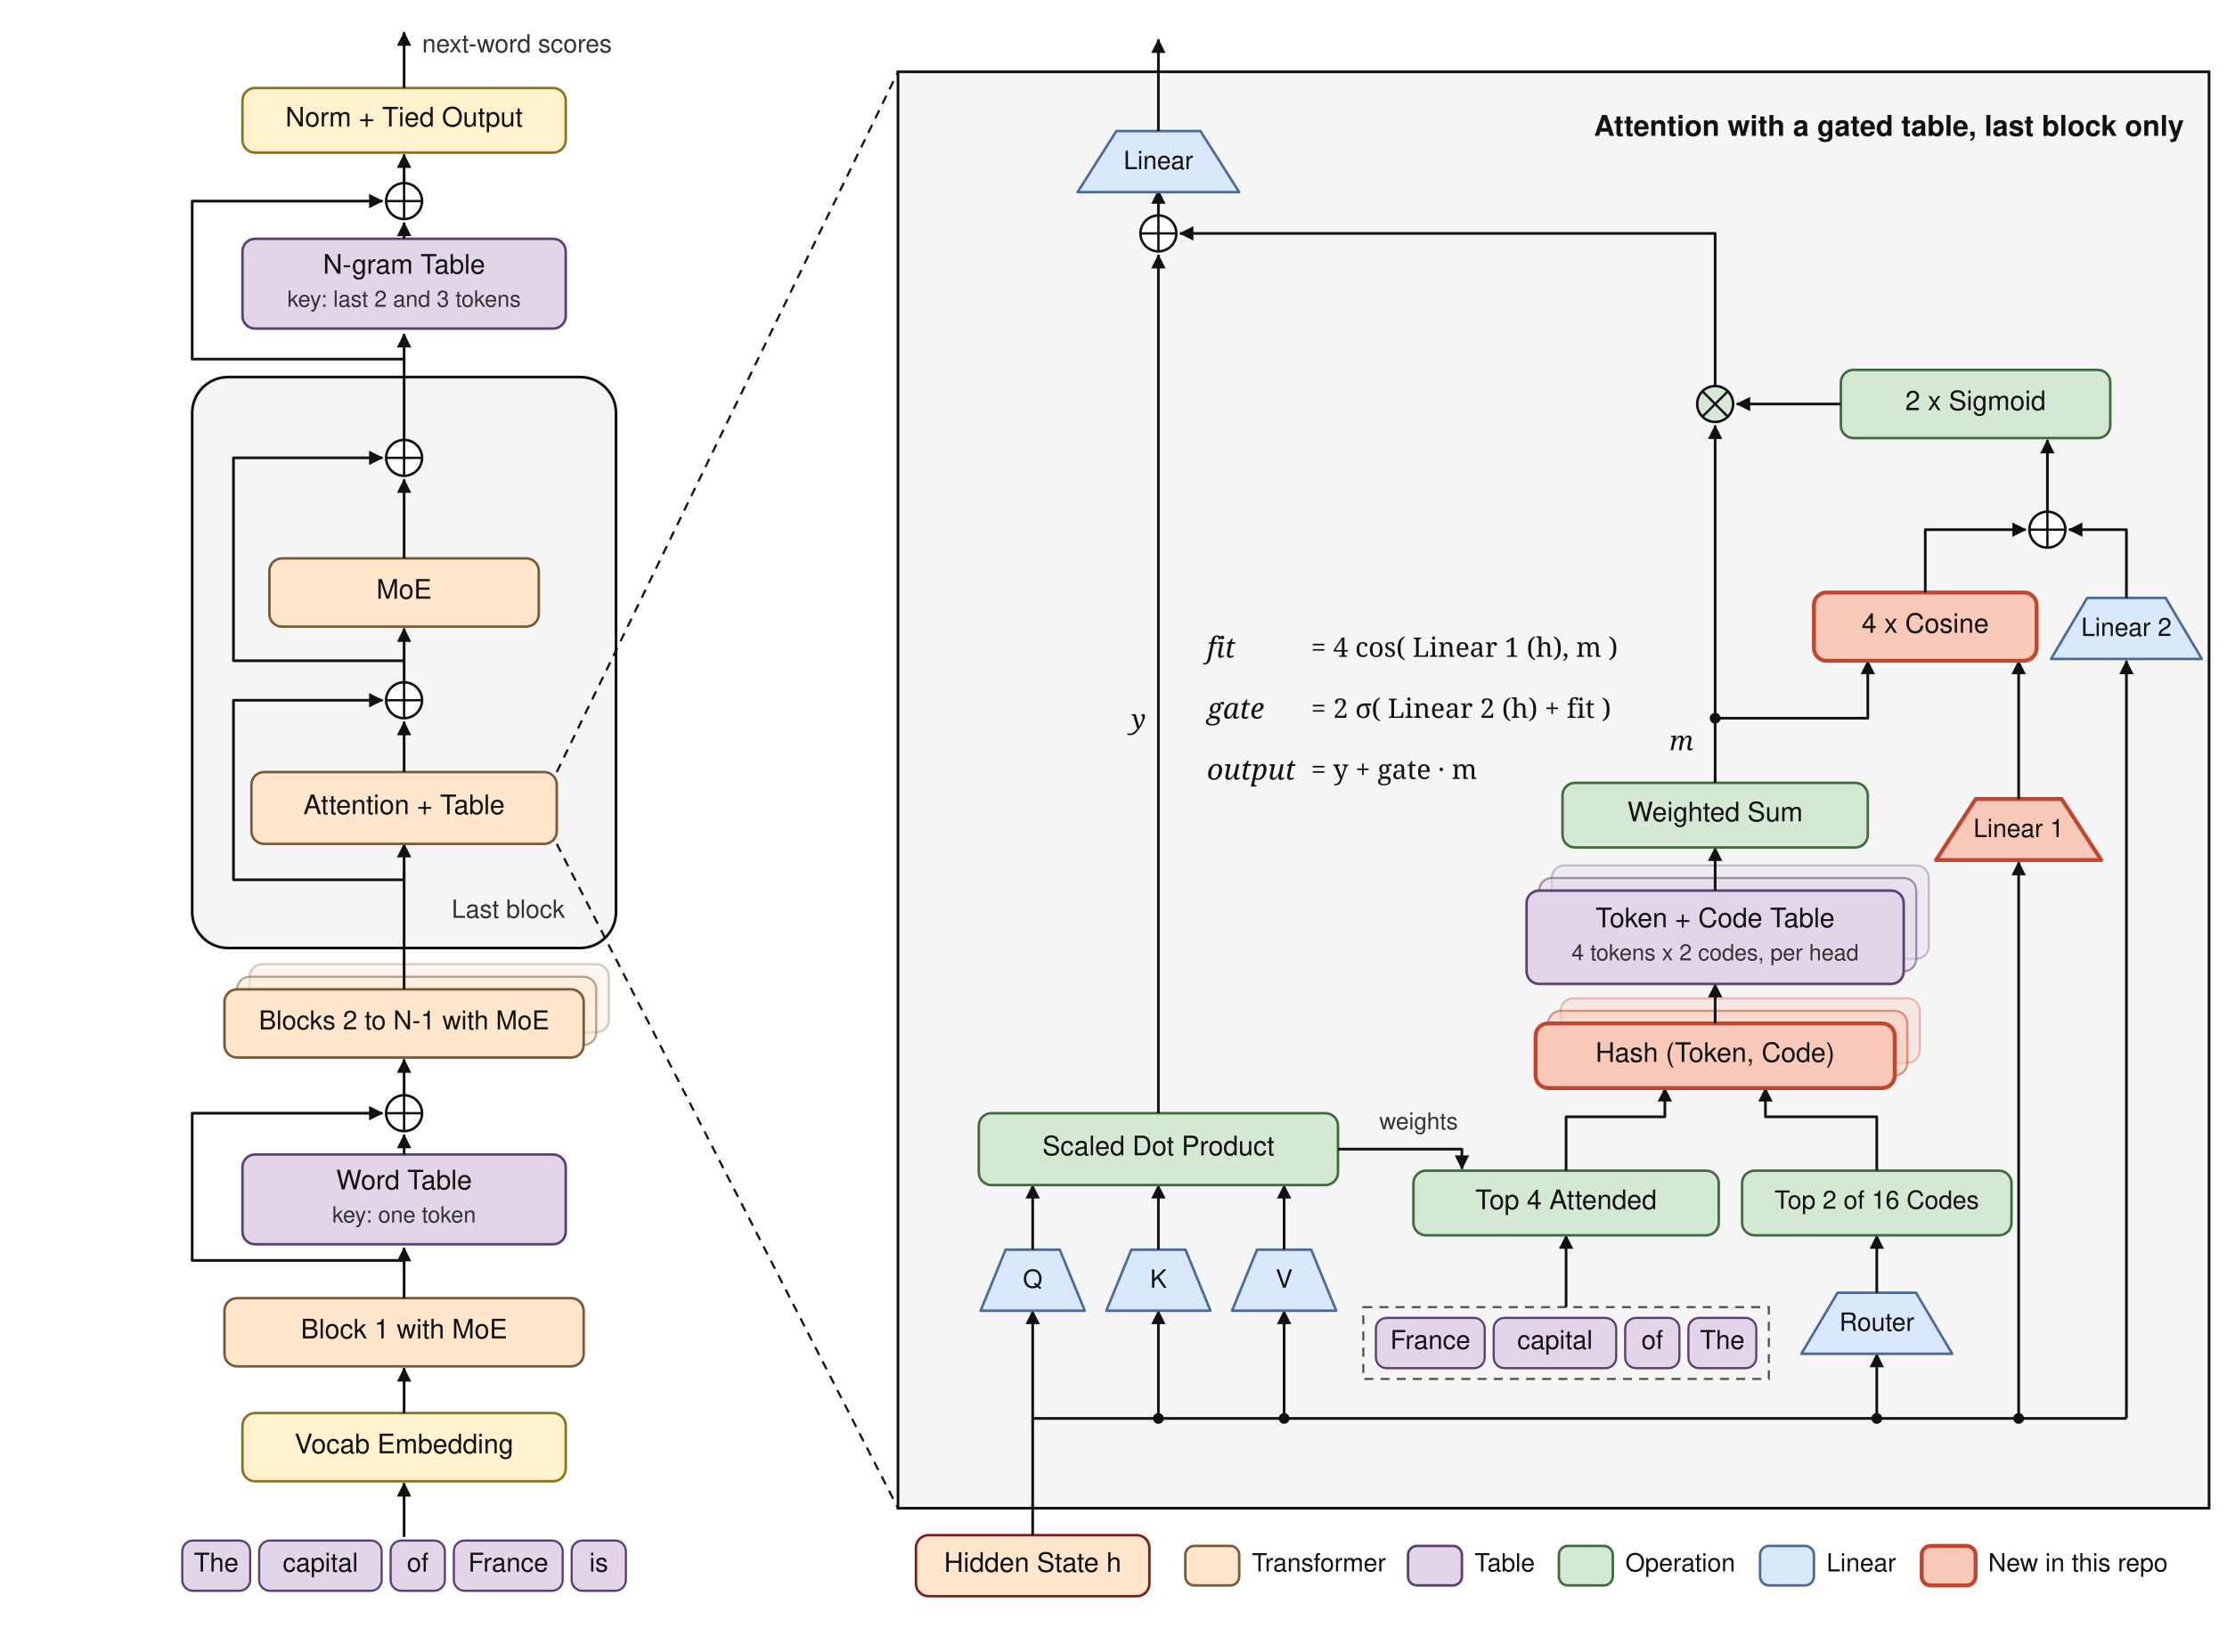
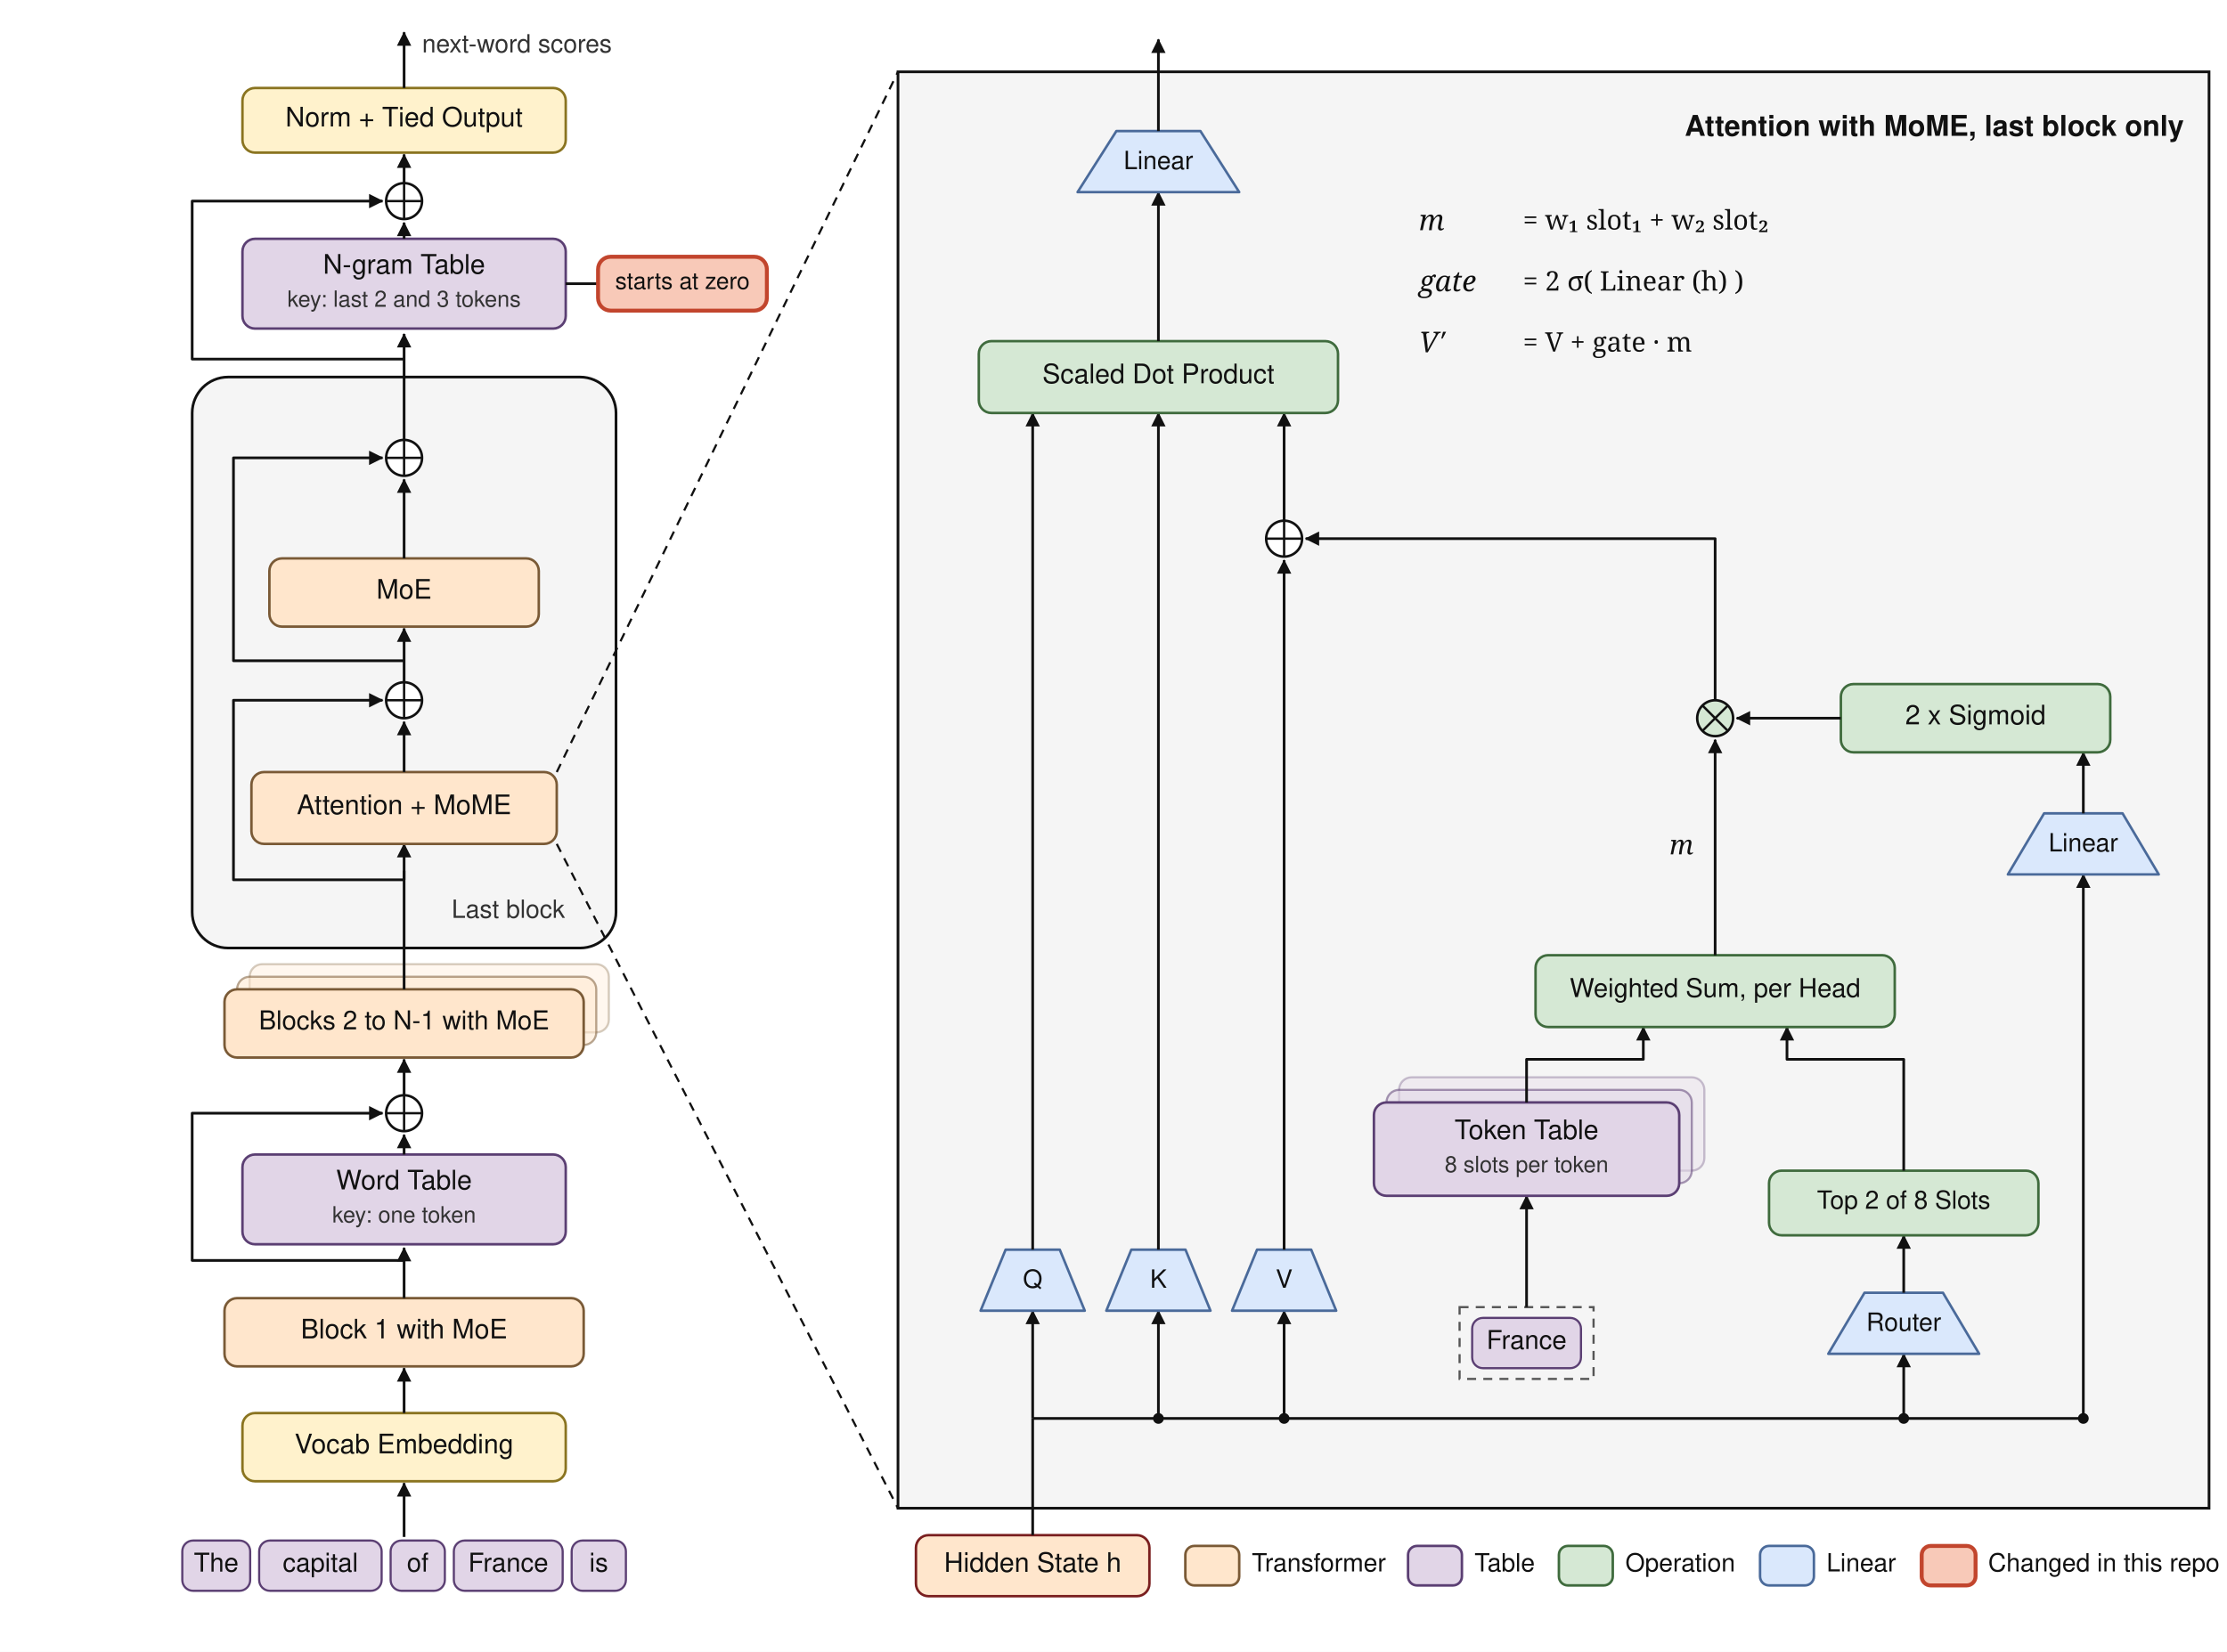
<svg xmlns="http://www.w3.org/2000/svg" viewBox="0 0 1240 920" width="2480" height="1840">
  <defs>
    <marker id="a" markerWidth="9" markerHeight="9" refX="7.5" refY="4" orient="auto" markerUnits="userSpaceOnUse">
      <path d="M0,0 L8,4 L0,8 Z" fill="#111" />
    </marker>
  </defs>
  <rect width="1240" height="920" fill="#fff" />
  <rect x="101.5" y="858" width="37.8" height="28" rx="6" fill="#E1D5E7" stroke="#5B3F73" stroke-width="1.2" />
  <text x="120.4" y="872" font-family="Helvetica, Arial, sans-serif" font-size="14.5" font-weight="normal" font-style="normal" fill="#111" text-anchor="middle" dominant-baseline="central">The</text>
  <rect x="144.3" y="858" width="68.2" height="28" rx="6" fill="#E1D5E7" stroke="#5B3F73" stroke-width="1.2" />
  <text x="178.4" y="872" font-family="Helvetica, Arial, sans-serif" font-size="14.5" font-weight="normal" font-style="normal" fill="#111" text-anchor="middle" dominant-baseline="central">capital</text>
  <rect x="217.5" y="858" width="30.2" height="28" rx="6" fill="#E1D5E7" stroke="#5B3F73" stroke-width="1.2" />
  <text x="232.6" y="872" font-family="Helvetica, Arial, sans-serif" font-size="14.5" font-weight="normal" font-style="normal" fill="#111" text-anchor="middle" dominant-baseline="central">of</text>
  <rect x="252.7" y="858" width="60.6" height="28" rx="6" fill="#E1D5E7" stroke="#5B3F73" stroke-width="1.2" />
  <text x="283.0" y="872" font-family="Helvetica, Arial, sans-serif" font-size="14.5" font-weight="normal" font-style="normal" fill="#111" text-anchor="middle" dominant-baseline="central">France</text>
  <rect x="318.3" y="858" width="30.2" height="28" rx="6" fill="#E1D5E7" stroke="#5B3F73" stroke-width="1.2" />
  <text x="333.4" y="872" font-family="Helvetica, Arial, sans-serif" font-size="14.5" font-weight="normal" font-style="normal" fill="#111" text-anchor="middle" dominant-baseline="central">is</text>
  <polyline points="225,856 225,826" fill="none" stroke="#111" stroke-width="1.5" stroke-linejoin="round" marker-end="url(#a)" />
  <rect x="135.0" y="787.0" width="180" height="38" rx="7" fill="#FFF2CC" stroke="#8A7420" stroke-width="1.4" />
  <text x="225" y="806" font-family="Helvetica, Arial, sans-serif" font-size="15" font-weight="normal" font-style="normal" fill="#111" text-anchor="middle" dominant-baseline="central">Vocab Embedding</text>
  <polyline points="225,787 225,762" fill="none" stroke="#111" stroke-width="1.5" stroke-linejoin="round" marker-end="url(#a)" />
  <rect x="125.0" y="723.0" width="200" height="38" rx="7" fill="#FFE6CC" stroke="#7A5A36" stroke-width="1.4" />
  <text x="225" y="742" font-family="Helvetica, Arial, sans-serif" font-size="15" font-weight="normal" font-style="normal" fill="#111" text-anchor="middle" dominant-baseline="central">Block 1 with MoE</text>
  <polyline points="225,723 225,695" fill="none" stroke="#111" stroke-width="1.5" stroke-linejoin="round" marker-end="url(#a)" />
  <rect x="135.0" y="643.0" width="180" height="50" rx="7" fill="#E1D5E7" stroke="#5B3F73" stroke-width="1.4" />
  <text x="225" y="659" font-family="Helvetica, Arial, sans-serif" font-size="15" font-weight="normal" font-style="normal" fill="#111" text-anchor="middle" dominant-baseline="central">Word Table</text>
  <text x="225" y="678" font-family="Helvetica, Arial, sans-serif" font-size="12.5" font-weight="normal" font-style="normal" fill="#333" text-anchor="middle" dominant-baseline="central">key: one token</text>
  <circle cx="225" cy="620" r="10" fill="#fff" stroke="#111" stroke-width="1.4" />
  <path d="M215,620H235M225,610V630" stroke="#111" stroke-width="1.3" />
  <polyline points="225,643 225,632" fill="none" stroke="#111" stroke-width="1.5" stroke-linejoin="round" marker-end="url(#a)" />
  <polyline points="225,702 107,702 107,620 213,620" fill="none" stroke="#111" stroke-width="1.5" stroke-linejoin="round" marker-end="url(#a)" />
  <polyline points="225,610 225,590" fill="none" stroke="#111" stroke-width="1.5" stroke-linejoin="round" marker-end="url(#a)" />
  <rect x="139.0" y="537.0" width="200" height="38" rx="7" fill="#FFE6CC" fill-opacity="0.31" stroke="#7A5A36" stroke-opacity="0.31" stroke-width="1.2" />
  <rect x="132.0" y="544.0" width="200" height="38" rx="7" fill="#FFE6CC" fill-opacity="0.53" stroke="#7A5A36" stroke-opacity="0.53" stroke-width="1.2" />
  <rect x="125.0" y="551.0" width="200" height="38" rx="7" fill="#FFE6CC" stroke="#7A5A36" stroke-width="1.4" />
  <text x="225" y="570" font-family="Helvetica, Arial, sans-serif" font-size="14.5" font-weight="normal" font-style="normal" fill="#111" text-anchor="middle" dominant-baseline="central">Blocks 2 to N-1 with MoE</text>
  <rect x="107" y="210" width="236" height="318" rx="20" fill="#F5F5F5" stroke="#111" stroke-width="1.5" />
  <text x="283" y="508" font-family="Helvetica, Arial, sans-serif" font-size="14" font-weight="normal" font-style="normal" fill="#333" text-anchor="middle" dominant-baseline="central">Last block</text>
  <polyline points="225,551 225,485" fill="none" stroke="#111" stroke-width="1.5" stroke-linejoin="round" />
  <polyline points="225,490 225,470" fill="none" stroke="#111" stroke-width="1.5" stroke-linejoin="round" marker-end="url(#a)" />
  <rect x="140.0" y="430.0" width="170" height="40" rx="7" fill="#FFE6CC" stroke="#7A5A36" stroke-width="1.4" />
-   <text x="225" y="450" font-family="Helvetica, Arial, sans-serif" font-size="15" font-weight="normal" font-style="normal" fill="#111" text-anchor="middle" dominant-baseline="central">Attention + Table</text>
+   <text x="225" y="450" font-family="Helvetica, Arial, sans-serif" font-size="15" font-weight="normal" font-style="normal" fill="#111" text-anchor="middle" dominant-baseline="central">Attention + MoME</text>
  <polyline points="225,430 225,402" fill="none" stroke="#111" stroke-width="1.5" stroke-linejoin="round" marker-end="url(#a)" />
  <circle cx="225" cy="390" r="10" fill="#fff" stroke="#111" stroke-width="1.4" />
  <path d="M215,390H235M225,380V400" stroke="#111" stroke-width="1.3" />
  <polyline points="225,490 130,490 130,390 213,390" fill="none" stroke="#111" stroke-width="1.5" stroke-linejoin="round" marker-end="url(#a)" />
  <polyline points="225,380 225,350" fill="none" stroke="#111" stroke-width="1.5" stroke-linejoin="round" marker-end="url(#a)" />
  <rect x="150.0" y="311.0" width="150" height="38" rx="7" fill="#FFE6CC" stroke="#7A5A36" stroke-width="1.4" />
  <text x="225" y="330" font-family="Helvetica, Arial, sans-serif" font-size="15" font-weight="normal" font-style="normal" fill="#111" text-anchor="middle" dominant-baseline="central">MoE</text>
  <polyline points="225,311 225,267" fill="none" stroke="#111" stroke-width="1.5" stroke-linejoin="round" marker-end="url(#a)" />
  <circle cx="225" cy="255" r="10" fill="#fff" stroke="#111" stroke-width="1.4" />
  <path d="M215,255H235M225,245V265" stroke="#111" stroke-width="1.3" />
  <polyline points="225,368 130,368 130,255 213,255" fill="none" stroke="#111" stroke-width="1.5" stroke-linejoin="round" marker-end="url(#a)" />
  <polyline points="225,245 225,186" fill="none" stroke="#111" stroke-width="1.5" stroke-linejoin="round" marker-end="url(#a)" />
  <rect x="135.0" y="133.0" width="180" height="50" rx="7" fill="#E1D5E7" stroke="#5B3F73" stroke-width="1.4" />
  <text x="225" y="149" font-family="Helvetica, Arial, sans-serif" font-size="15" font-weight="normal" font-style="normal" fill="#111" text-anchor="middle" dominant-baseline="central">N-gram Table</text>
  <text x="225" y="168" font-family="Helvetica, Arial, sans-serif" font-size="12.5" font-weight="normal" font-style="normal" fill="#333" text-anchor="middle" dominant-baseline="central">key: last 2 and 3 tokens</text>
  <circle cx="225" cy="112" r="10" fill="#fff" stroke="#111" stroke-width="1.4" />
  <path d="M215,112H235M225,102V122" stroke="#111" stroke-width="1.3" />
+   <polyline points="315,158 333,158" fill="none" stroke="#111" stroke-width="1.5" stroke-linejoin="round" />
+   <rect x="333.0" y="143.0" width="94" height="30" rx="7" fill="#F8C9B8" stroke="#C2452D" stroke-width="2.2" />
+   <text x="380" y="158" font-family="Helvetica, Arial, sans-serif" font-size="13" font-weight="normal" font-style="normal" fill="#111" text-anchor="middle" dominant-baseline="central">starts at zero</text>
  <polyline points="225,133 225,124" fill="none" stroke="#111" stroke-width="1.5" stroke-linejoin="round" marker-end="url(#a)" />
  <polyline points="225,200 107,200 107,112 213,112" fill="none" stroke="#111" stroke-width="1.5" stroke-linejoin="round" marker-end="url(#a)" />
  <polyline points="225,102 225,86" fill="none" stroke="#111" stroke-width="1.5" stroke-linejoin="round" marker-end="url(#a)" />
  <rect x="135.0" y="49.0" width="180" height="36" rx="7" fill="#FFF2CC" stroke="#8A7420" stroke-width="1.4" />
  <text x="225" y="67" font-family="Helvetica, Arial, sans-serif" font-size="15" font-weight="normal" font-style="normal" fill="#111" text-anchor="middle" dominant-baseline="central">Norm + Tied Output</text>
  <polyline points="225,49 225,18" fill="none" stroke="#111" stroke-width="1.5" stroke-linejoin="round" marker-end="url(#a)" />
  <text x="235" y="26" font-family="Helvetica, Arial, sans-serif" font-size="14" font-weight="normal" font-style="normal" fill="#333" text-anchor="start" dominant-baseline="central">next-word scores</text>
  <polyline points="310,430 500,40" fill="none" stroke="#111" stroke-width="1.2" stroke-linejoin="round" stroke-dasharray="5 4" />
  <polyline points="310,470 500,840" fill="none" stroke="#111" stroke-width="1.2" stroke-linejoin="round" stroke-dasharray="5 4" />
  <rect x="500" y="40" width="730" height="800" fill="#F5F5F5" stroke="#111" stroke-width="1.5" />
  <rect x="510.0" y="855.0" width="130" height="34" rx="7" fill="#FFE6CC" stroke="#7A1F1F" stroke-width="1.4" />
  <text x="575" y="872" font-family="Helvetica, Arial, sans-serif" font-size="15" font-weight="normal" font-style="normal" fill="#111" text-anchor="middle" dominant-baseline="central">Hidden State h</text>
  <polyline points="575,855 575,790" fill="none" stroke="#111" stroke-width="1.5" stroke-linejoin="round" />
-   <polyline points="575,790 1184,790" fill="none" stroke="#111" stroke-width="1.5" stroke-linejoin="round" />
+   <polyline points="575,790 1160,790" fill="none" stroke="#111" stroke-width="1.5" stroke-linejoin="round" />
  <polyline points="575,790 575,730" fill="none" stroke="#111" stroke-width="1.5" stroke-linejoin="round" marker-end="url(#a)" />
  <polygon points="546.0,730.0 604.0,730.0 590.08,696.0 559.92,696.0" fill="#DAE8FC" stroke="#4A6A9A" stroke-width="1.4" stroke-linejoin="round" />
  <text x="575" y="714" font-family="Helvetica, Arial, sans-serif" font-size="14" font-weight="normal" font-style="normal" fill="#111" text-anchor="middle" dominant-baseline="central">Q</text>
  <polyline points="645,790 645,730" fill="none" stroke="#111" stroke-width="1.5" stroke-linejoin="round" marker-end="url(#a)" />
  <polygon points="616.0,730.0 674.0,730.0 660.08,696.0 629.92,696.0" fill="#DAE8FC" stroke="#4A6A9A" stroke-width="1.4" stroke-linejoin="round" />
  <text x="645" y="714" font-family="Helvetica, Arial, sans-serif" font-size="14" font-weight="normal" font-style="normal" fill="#111" text-anchor="middle" dominant-baseline="central">K</text>
  <circle cx="645" cy="790" r="3" fill="#111" />
  <polyline points="715,790 715,730" fill="none" stroke="#111" stroke-width="1.5" stroke-linejoin="round" marker-end="url(#a)" />
  <polygon points="686.0,730.0 744.0,730.0 730.08,696.0 699.92,696.0" fill="#DAE8FC" stroke="#4A6A9A" stroke-width="1.4" stroke-linejoin="round" />
  <text x="715" y="714" font-family="Helvetica, Arial, sans-serif" font-size="14" font-weight="normal" font-style="normal" fill="#111" text-anchor="middle" dominant-baseline="central">V</text>
  <circle cx="715" cy="790" r="3" fill="#111" />
-   <polyline points="575,696 575,660" fill="none" stroke="#111" stroke-width="1.5" stroke-linejoin="round" marker-end="url(#a)" />
-   <polyline points="645,696 645,660" fill="none" stroke="#111" stroke-width="1.5" stroke-linejoin="round" marker-end="url(#a)" />
-   <polyline points="715,696 715,660" fill="none" stroke="#111" stroke-width="1.5" stroke-linejoin="round" marker-end="url(#a)" />
-   <rect x="545.0" y="620.0" width="200" height="40" rx="7" fill="#D5E8D4" stroke="#3F6B3D" stroke-width="1.4" />
-   <text x="645" y="640" font-family="Helvetica, Arial, sans-serif" font-size="15" font-weight="normal" font-style="normal" fill="#111" text-anchor="middle" dominant-baseline="central">Scaled Dot Product</text>
-   <polyline points="645,620 645,142" fill="none" stroke="#111" stroke-width="1.5" stroke-linejoin="round" marker-end="url(#a)" />
-   <circle cx="645" cy="130" r="10" fill="#fff" stroke="#111" stroke-width="1.4" />
-   <path d="M635,130H655M645,120V140" stroke="#111" stroke-width="1.3" />
-   <polyline points="645,120 645,106" fill="none" stroke="#111" stroke-width="1.5" stroke-linejoin="round" marker-end="url(#a)" />
+   <polyline points="575,696 575,230" fill="none" stroke="#111" stroke-width="1.5" stroke-linejoin="round" marker-end="url(#a)" />
+   <polyline points="645,696 645,230" fill="none" stroke="#111" stroke-width="1.5" stroke-linejoin="round" marker-end="url(#a)" />
+   <polyline points="715,696 715,312" fill="none" stroke="#111" stroke-width="1.5" stroke-linejoin="round" marker-end="url(#a)" />
+   <circle cx="715" cy="300" r="10" fill="#fff" stroke="#111" stroke-width="1.4" />
+   <path d="M705,300H725M715,290V310" stroke="#111" stroke-width="1.3" />
+   <polyline points="715,290 715,230" fill="none" stroke="#111" stroke-width="1.5" stroke-linejoin="round" marker-end="url(#a)" />
+   <rect x="545.0" y="190.0" width="200" height="40" rx="7" fill="#D5E8D4" stroke="#3F6B3D" stroke-width="1.4" />
+   <text x="645" y="210" font-family="Helvetica, Arial, sans-serif" font-size="15" font-weight="normal" font-style="normal" fill="#111" text-anchor="middle" dominant-baseline="central">Scaled Dot Product</text>
+   <polyline points="645,190 645,107" fill="none" stroke="#111" stroke-width="1.5" stroke-linejoin="round" marker-end="url(#a)" />
  <polygon points="600.0,107.0 690.0,107.0 668.4,73.0 621.6,73.0" fill="#DAE8FC" stroke="#4A6A9A" stroke-width="1.4" stroke-linejoin="round" />
  <text x="645" y="91" font-family="Helvetica, Arial, sans-serif" font-size="14" font-weight="normal" font-style="normal" fill="#111" text-anchor="middle" dominant-baseline="central">Linear</text>
  <polyline points="645,73 645,22" fill="none" stroke="#111" stroke-width="1.5" stroke-linejoin="round" marker-end="url(#a)" />
-   <text x="634" y="400" font-family="Georgia, serif" font-size="15" font-weight="normal" font-style="italic" fill="#111" text-anchor="middle" dominant-baseline="central">y</text>
-   <rect x="766.1" y="734" width="60.6" height="28" rx="6" fill="#E1D5E7" stroke="#5B3F73" stroke-width="1.2" />
-   <text x="796.4" y="748" font-family="Helvetica, Arial, sans-serif" font-size="14.5" font-weight="normal" font-style="normal" fill="#111" text-anchor="middle" dominant-baseline="central">France</text>
-   <rect x="831.7" y="734" width="68.2" height="28" rx="6" fill="#E1D5E7" stroke="#5B3F73" stroke-width="1.2" />
-   <text x="865.8" y="748" font-family="Helvetica, Arial, sans-serif" font-size="14.5" font-weight="normal" font-style="normal" fill="#111" text-anchor="middle" dominant-baseline="central">capital</text>
-   <rect x="904.9" y="734" width="30.2" height="28" rx="6" fill="#E1D5E7" stroke="#5B3F73" stroke-width="1.2" />
-   <text x="920" y="748" font-family="Helvetica, Arial, sans-serif" font-size="14.5" font-weight="normal" font-style="normal" fill="#111" text-anchor="middle" dominant-baseline="central">of</text>
-   <rect x="940.1" y="734" width="37.8" height="28" rx="6" fill="#E1D5E7" stroke="#5B3F73" stroke-width="1.2" />
-   <text x="959" y="748" font-family="Helvetica, Arial, sans-serif" font-size="14.5" font-weight="normal" font-style="normal" fill="#111" text-anchor="middle" dominant-baseline="central">The</text>
-   <rect x="759.1" y="728" width="225.8" height="40" fill="none" stroke="#555" stroke-width="1.2" stroke-dasharray="5 4" />
-   <polyline points="872,728 872,688" fill="none" stroke="#111" stroke-width="1.5" stroke-linejoin="round" marker-end="url(#a)" />
-   <rect x="787.0" y="652.0" width="170" height="36" rx="7" fill="#D5E8D4" stroke="#3F6B3D" stroke-width="1.4" />
-   <text x="872" y="670" font-family="Helvetica, Arial, sans-serif" font-size="15" font-weight="normal" font-style="normal" fill="#111" text-anchor="middle" dominant-baseline="central">Top 4 Attended</text>
-   <polyline points="745,640 814,640 814,651" fill="none" stroke="#111" stroke-width="1.5" stroke-linejoin="round" marker-end="url(#a)" />
-   <text x="768" y="626" font-family="Helvetica, Arial, sans-serif" font-size="13" font-weight="normal" font-style="normal" fill="#333" text-anchor="start" dominant-baseline="central">weights</text>
-   <polyline points="1045,790 1045,754" fill="none" stroke="#111" stroke-width="1.5" stroke-linejoin="round" marker-end="url(#a)" />
-   <circle cx="1045" cy="790" r="3" fill="#111" />
-   <polygon points="1003.0,754.0 1087.0,754.0 1066.84,720.0 1023.16,720.0" fill="#DAE8FC" stroke="#4A6A9A" stroke-width="1.4" stroke-linejoin="round" />
-   <text x="1045" y="738" font-family="Helvetica, Arial, sans-serif" font-size="14" font-weight="normal" font-style="normal" fill="#111" text-anchor="middle" dominant-baseline="central">Router</text>
-   <polyline points="1045,720 1045,688" fill="none" stroke="#111" stroke-width="1.5" stroke-linejoin="round" marker-end="url(#a)" />
-   <rect x="970.0" y="652.0" width="150" height="36" rx="7" fill="#D5E8D4" stroke="#3F6B3D" stroke-width="1.4" />
-   <text x="1045" y="670" font-family="Helvetica, Arial, sans-serif" font-size="14" font-weight="normal" font-style="normal" fill="#111" text-anchor="middle" dominant-baseline="central">Top 2 of 16 Codes</text>
-   <polyline points="872,652 872,622 927,622 927,606" fill="none" stroke="#111" stroke-width="1.5" stroke-linejoin="round" marker-end="url(#a)" />
-   <polyline points="1045,652 1045,622 983,622 983,606" fill="none" stroke="#111" stroke-width="1.5" stroke-linejoin="round" marker-end="url(#a)" />
-   <rect x="869.0" y="556.0" width="200" height="36" rx="7" fill="#F8C9B8" fill-opacity="0.31" stroke="#C2452D" stroke-opacity="0.31" stroke-width="1.2" />
-   <rect x="862.0" y="563.0" width="200" height="36" rx="7" fill="#F8C9B8" fill-opacity="0.53" stroke="#C2452D" stroke-opacity="0.53" stroke-width="1.2" />
-   <rect x="855.0" y="570.0" width="200" height="36" rx="7" fill="#F8C9B8" stroke="#C2452D" stroke-width="2.2" />
-   <text x="955" y="588" font-family="Helvetica, Arial, sans-serif" font-size="15" font-weight="normal" font-style="normal" fill="#111" text-anchor="middle" dominant-baseline="central">Hash (Token, Code)</text>
-   <polyline points="955,570 955,548" fill="none" stroke="#111" stroke-width="1.5" stroke-linejoin="round" marker-end="url(#a)" />
-   <rect x="864.0" y="482.0" width="210" height="52" rx="7" fill="#E1D5E7" fill-opacity="0.31" stroke="#5B3F73" stroke-opacity="0.31" stroke-width="1.2" />
-   <rect x="857.0" y="489.0" width="210" height="52" rx="7" fill="#E1D5E7" fill-opacity="0.53" stroke="#5B3F73" stroke-opacity="0.53" stroke-width="1.2" />
-   <rect x="850.0" y="496.0" width="210" height="52" rx="7" fill="#E1D5E7" stroke="#5B3F73" stroke-width="1.4" />
-   <text x="955" y="513" font-family="Helvetica, Arial, sans-serif" font-size="15" font-weight="normal" font-style="normal" fill="#111" text-anchor="middle" dominant-baseline="central">Token + Code Table</text>
-   <text x="955" y="532" font-family="Helvetica, Arial, sans-serif" font-size="12.5" font-weight="normal" font-style="normal" fill="#333" text-anchor="middle" dominant-baseline="central">4 tokens x 2 codes, per head</text>
-   <polyline points="955,496 955,472" fill="none" stroke="#111" stroke-width="1.5" stroke-linejoin="round" marker-end="url(#a)" />
-   <rect x="870.0" y="436.0" width="170" height="36" rx="7" fill="#D5E8D4" stroke="#3F6B3D" stroke-width="1.4" />
-   <text x="955" y="454" font-family="Helvetica, Arial, sans-serif" font-size="15" font-weight="normal" font-style="normal" fill="#111" text-anchor="middle" dominant-baseline="central">Weighted Sum</text>
-   <text x="943" y="412" font-family="Georgia, serif" font-size="15" font-weight="normal" font-style="italic" fill="#111" text-anchor="end" dominant-baseline="central">m</text>
-   <polyline points="955,436 955,237" fill="none" stroke="#111" stroke-width="1.5" stroke-linejoin="round" marker-end="url(#a)" />
-   <circle cx="955" cy="225" r="10" fill="#D5E8D4" stroke="#111" stroke-width="1.4" />
-   <path d="M947.93,217.93L962.07,232.07M962.07,217.93L947.93,232.07" stroke="#111" stroke-width="1.3" />
-   <circle cx="955" cy="400" r="3" fill="#111" />
-   <polyline points="955,400 1040,400 1040,368" fill="none" stroke="#111" stroke-width="1.5" stroke-linejoin="round" marker-end="url(#a)" />
-   <polyline points="1124,790 1124,480" fill="none" stroke="#111" stroke-width="1.5" stroke-linejoin="round" marker-end="url(#a)" />
-   <circle cx="1124" cy="790" r="3" fill="#111" />
-   <polygon points="1078.0,479.0 1170.0,479.0 1147.92,445.0 1100.08,445.0" fill="#F8C9B8" stroke="#C2452D" stroke-width="2.2" stroke-linejoin="round" />
-   <text x="1124" y="463" font-family="Helvetica, Arial, sans-serif" font-size="14" font-weight="normal" font-style="normal" fill="#111" text-anchor="middle" dominant-baseline="central">Linear 1</text>
-   <polyline points="1124,445 1124,368" fill="none" stroke="#111" stroke-width="1.5" stroke-linejoin="round" marker-end="url(#a)" />
-   <rect x="1010.0" y="330.0" width="124" height="38" rx="7" fill="#F8C9B8" stroke="#C2452D" stroke-width="2.2" />
-   <text x="1072" y="349" font-family="Helvetica, Arial, sans-serif" font-size="15" font-weight="normal" font-style="normal" fill="#111" text-anchor="middle" dominant-baseline="central">4 x Cosine</text>
-   <polyline points="1184,790 1184,368" fill="none" stroke="#111" stroke-width="1.5" stroke-linejoin="round" marker-end="url(#a)" />
-   <polygon points="1142.0,367.0 1226.0,367.0 1205.84,333.0 1162.16,333.0" fill="#DAE8FC" stroke="#4A6A9A" stroke-width="1.4" stroke-linejoin="round" />
-   <text x="1184" y="351" font-family="Helvetica, Arial, sans-serif" font-size="14" font-weight="normal" font-style="normal" fill="#111" text-anchor="middle" dominant-baseline="central">Linear 2</text>
-   <polyline points="1072,330 1072,295 1128,295" fill="none" stroke="#111" stroke-width="1.5" stroke-linejoin="round" marker-end="url(#a)" />
-   <circle cx="1140" cy="295" r="10" fill="#fff" stroke="#111" stroke-width="1.4" />
-   <path d="M1130,295H1150M1140,285V305" stroke="#111" stroke-width="1.3" />
-   <polyline points="1184,333 1184,295 1152,295" fill="none" stroke="#111" stroke-width="1.5" stroke-linejoin="round" marker-end="url(#a)" />
-   <polyline points="1140,285 1140,245" fill="none" stroke="#111" stroke-width="1.5" stroke-linejoin="round" marker-end="url(#a)" />
-   <rect x="1025.0" y="206.0" width="150" height="38" rx="7" fill="#D5E8D4" stroke="#3F6B3D" stroke-width="1.4" />
-   <text x="1100" y="225" font-family="Helvetica, Arial, sans-serif" font-size="15" font-weight="normal" font-style="normal" fill="#111" text-anchor="middle" dominant-baseline="central">2 x Sigmoid</text>
-   <polyline points="1025,225 967,225" fill="none" stroke="#111" stroke-width="1.5" stroke-linejoin="round" marker-end="url(#a)" />
-   <polyline points="955,215 955,130 657,130" fill="none" stroke="#111" stroke-width="1.5" stroke-linejoin="round" marker-end="url(#a)" />
-   <text x="672" y="360" font-family="Georgia, serif" font-size="16" font-weight="normal" font-style="italic" fill="#111" text-anchor="start" dominant-baseline="central">fit</text>
-   <text x="730" y="360" font-family="Georgia, serif" font-size="15" font-weight="normal" font-style="normal" fill="#111" text-anchor="start" dominant-baseline="central">= 4 cos( Linear 1 (h), m )</text>
-   <text x="672" y="394" font-family="Georgia, serif" font-size="16" font-weight="normal" font-style="italic" fill="#111" text-anchor="start" dominant-baseline="central">gate</text>
-   <text x="730" y="394" font-family="Georgia, serif" font-size="15" font-weight="normal" font-style="normal" fill="#111" text-anchor="start" dominant-baseline="central">= 2 σ( Linear 2 (h) + fit )</text>
-   <text x="672" y="428" font-family="Georgia, serif" font-size="16" font-weight="normal" font-style="italic" fill="#111" text-anchor="start" dominant-baseline="central">output</text>
-   <text x="730" y="428" font-family="Georgia, serif" font-size="15" font-weight="normal" font-style="normal" fill="#111" text-anchor="start" dominant-baseline="central">= y + gate · m</text>
-   <text x="1216" y="72" font-family="Helvetica, Arial, sans-serif" font-size="16" font-weight="bold" font-style="normal" fill="#111" text-anchor="end" dominant-baseline="central">Attention with a gated table, last block only</text>
+   <rect x="819.7" y="734" width="60.6" height="28" rx="6" fill="#E1D5E7" stroke="#5B3F73" stroke-width="1.2" />
+   <text x="850.0" y="748" font-family="Helvetica, Arial, sans-serif" font-size="14.5" font-weight="normal" font-style="normal" fill="#111" text-anchor="middle" dominant-baseline="central">France</text>
+   <rect x="812.7" y="728" width="74.6" height="40" fill="none" stroke="#555" stroke-width="1.2" stroke-dasharray="5 4" />
+   <polyline points="850,728 850,666" fill="none" stroke="#111" stroke-width="1.5" stroke-linejoin="round" marker-end="url(#a)" />
+   <rect x="779.0" y="600.0" width="170" height="52" rx="7" fill="#E1D5E7" fill-opacity="0.31" stroke="#5B3F73" stroke-opacity="0.31" stroke-width="1.2" />
+   <rect x="772.0" y="607.0" width="170" height="52" rx="7" fill="#E1D5E7" fill-opacity="0.53" stroke="#5B3F73" stroke-opacity="0.53" stroke-width="1.2" />
+   <rect x="765.0" y="614.0" width="170" height="52" rx="7" fill="#E1D5E7" stroke="#5B3F73" stroke-width="1.4" />
+   <text x="850" y="631" font-family="Helvetica, Arial, sans-serif" font-size="15" font-weight="normal" font-style="normal" fill="#111" text-anchor="middle" dominant-baseline="central">Token Table</text>
+   <text x="850" y="650" font-family="Helvetica, Arial, sans-serif" font-size="12.5" font-weight="normal" font-style="normal" fill="#333" text-anchor="middle" dominant-baseline="central">8 slots per token</text>
+   <polyline points="1060,790 1060,754" fill="none" stroke="#111" stroke-width="1.5" stroke-linejoin="round" marker-end="url(#a)" />
+   <circle cx="1060" cy="790" r="3" fill="#111" />
+   <polygon points="1018.0,754.0 1102.0,754.0 1081.84,720.0 1038.16,720.0" fill="#DAE8FC" stroke="#4A6A9A" stroke-width="1.4" stroke-linejoin="round" />
+   <text x="1060" y="738" font-family="Helvetica, Arial, sans-serif" font-size="14" font-weight="normal" font-style="normal" fill="#111" text-anchor="middle" dominant-baseline="central">Router</text>
+   <polyline points="1060,720 1060,688" fill="none" stroke="#111" stroke-width="1.5" stroke-linejoin="round" marker-end="url(#a)" />
+   <rect x="985.0" y="652.0" width="150" height="36" rx="7" fill="#D5E8D4" stroke="#3F6B3D" stroke-width="1.4" />
+   <text x="1060" y="670" font-family="Helvetica, Arial, sans-serif" font-size="14" font-weight="normal" font-style="normal" fill="#111" text-anchor="middle" dominant-baseline="central">Top 2 of 8 Slots</text>
+   <polyline points="850,614 850,590 915,590 915,572" fill="none" stroke="#111" stroke-width="1.5" stroke-linejoin="round" marker-end="url(#a)" />
+   <polyline points="1060,652 1060,590 995,590 995,572" fill="none" stroke="#111" stroke-width="1.5" stroke-linejoin="round" marker-end="url(#a)" />
+   <rect x="855.0" y="532.0" width="200" height="40" rx="7" fill="#D5E8D4" stroke="#3F6B3D" stroke-width="1.4" />
+   <text x="955" y="552" font-family="Helvetica, Arial, sans-serif" font-size="14.5" font-weight="normal" font-style="normal" fill="#111" text-anchor="middle" dominant-baseline="central">Weighted Sum, per Head</text>
+   <polyline points="955,532 955,412" fill="none" stroke="#111" stroke-width="1.5" stroke-linejoin="round" marker-end="url(#a)" />
+   <text x="943" y="470" font-family="Georgia, serif" font-size="15" font-weight="normal" font-style="italic" fill="#111" text-anchor="end" dominant-baseline="central">m</text>
+   <circle cx="955" cy="400" r="10" fill="#D5E8D4" stroke="#111" stroke-width="1.4" />
+   <path d="M947.93,392.93L962.07,407.07M962.07,392.93L947.93,407.07" stroke="#111" stroke-width="1.3" />
+   <polyline points="1160,790 1160,487" fill="none" stroke="#111" stroke-width="1.5" stroke-linejoin="round" marker-end="url(#a)" />
+   <circle cx="1160" cy="790" r="3" fill="#111" />
+   <polygon points="1118.0,487.0 1202.0,487.0 1181.84,453.0 1138.16,453.0" fill="#DAE8FC" stroke="#4A6A9A" stroke-width="1.4" stroke-linejoin="round" />
+   <text x="1160" y="471" font-family="Helvetica, Arial, sans-serif" font-size="14" font-weight="normal" font-style="normal" fill="#111" text-anchor="middle" dominant-baseline="central">Linear</text>
+   <polyline points="1160,453 1160,419" fill="none" stroke="#111" stroke-width="1.5" stroke-linejoin="round" marker-end="url(#a)" />
+   <rect x="1025.0" y="381.0" width="150" height="38" rx="7" fill="#D5E8D4" stroke="#3F6B3D" stroke-width="1.4" />
+   <text x="1100" y="400" font-family="Helvetica, Arial, sans-serif" font-size="15" font-weight="normal" font-style="normal" fill="#111" text-anchor="middle" dominant-baseline="central">2 x Sigmoid</text>
+   <polyline points="1025,400 967,400" fill="none" stroke="#111" stroke-width="1.5" stroke-linejoin="round" marker-end="url(#a)" />
+   <polyline points="955,390 955,300 727,300" fill="none" stroke="#111" stroke-width="1.5" stroke-linejoin="round" marker-end="url(#a)" />
+   <text x="790" y="122" font-family="Georgia, serif" font-size="16" font-weight="normal" font-style="italic" fill="#111" text-anchor="start" dominant-baseline="central">m</text>
+   <text x="848" y="122" font-family="Georgia, serif" font-size="15" font-weight="normal" font-style="normal" fill="#111" text-anchor="start" dominant-baseline="central">= w₁ slot₁ + w₂ slot₂</text>
+   <text x="790" y="156" font-family="Georgia, serif" font-size="16" font-weight="normal" font-style="italic" fill="#111" text-anchor="start" dominant-baseline="central">gate</text>
+   <text x="848" y="156" font-family="Georgia, serif" font-size="15" font-weight="normal" font-style="normal" fill="#111" text-anchor="start" dominant-baseline="central">= 2 σ( Linear (h) )</text>
+   <text x="790" y="190" font-family="Georgia, serif" font-size="16" font-weight="normal" font-style="italic" fill="#111" text-anchor="start" dominant-baseline="central">V′</text>
+   <text x="848" y="190" font-family="Georgia, serif" font-size="15" font-weight="normal" font-style="normal" fill="#111" text-anchor="start" dominant-baseline="central">= V + gate · m</text>
+   <text x="1216" y="72" font-family="Helvetica, Arial, sans-serif" font-size="16" font-weight="bold" font-style="normal" fill="#111" text-anchor="end" dominant-baseline="central">Attention with MoME, last block only</text>
  <rect x="660" y="861" width="30" height="22" rx="5" fill="#FFE6CC" stroke="#7A5A36" stroke-width="1.4" />
  <text x="697" y="872" font-family="Helvetica, Arial, sans-serif" font-size="14" font-weight="normal" font-style="normal" fill="#111" text-anchor="start" dominant-baseline="central">Transformer</text>
  <rect x="784" y="861" width="30" height="22" rx="5" fill="#E1D5E7" stroke="#5B3F73" stroke-width="1.4" />
  <text x="821" y="872" font-family="Helvetica, Arial, sans-serif" font-size="14" font-weight="normal" font-style="normal" fill="#111" text-anchor="start" dominant-baseline="central">Table</text>
  <rect x="868" y="861" width="30" height="22" rx="5" fill="#D5E8D4" stroke="#3F6B3D" stroke-width="1.4" />
  <text x="905" y="872" font-family="Helvetica, Arial, sans-serif" font-size="14" font-weight="normal" font-style="normal" fill="#111" text-anchor="start" dominant-baseline="central">Operation</text>
  <rect x="980" y="861" width="30" height="22" rx="5" fill="#DAE8FC" stroke="#4A6A9A" stroke-width="1.4" />
  <text x="1017" y="872" font-family="Helvetica, Arial, sans-serif" font-size="14" font-weight="normal" font-style="normal" fill="#111" text-anchor="start" dominant-baseline="central">Linear</text>
  <rect x="1070" y="861" width="30" height="22" rx="5" fill="#F8C9B8" stroke="#C2452D" stroke-width="2.2" />
-   <text x="1107" y="872" font-family="Helvetica, Arial, sans-serif" font-size="14" font-weight="normal" font-style="normal" fill="#111" text-anchor="start" dominant-baseline="central">New in this repo</text>
+   <text x="1107" y="872" font-family="Helvetica, Arial, sans-serif" font-size="14" font-weight="normal" font-style="normal" fill="#111" text-anchor="start" dominant-baseline="central">Changed in this repo</text>
</svg>
